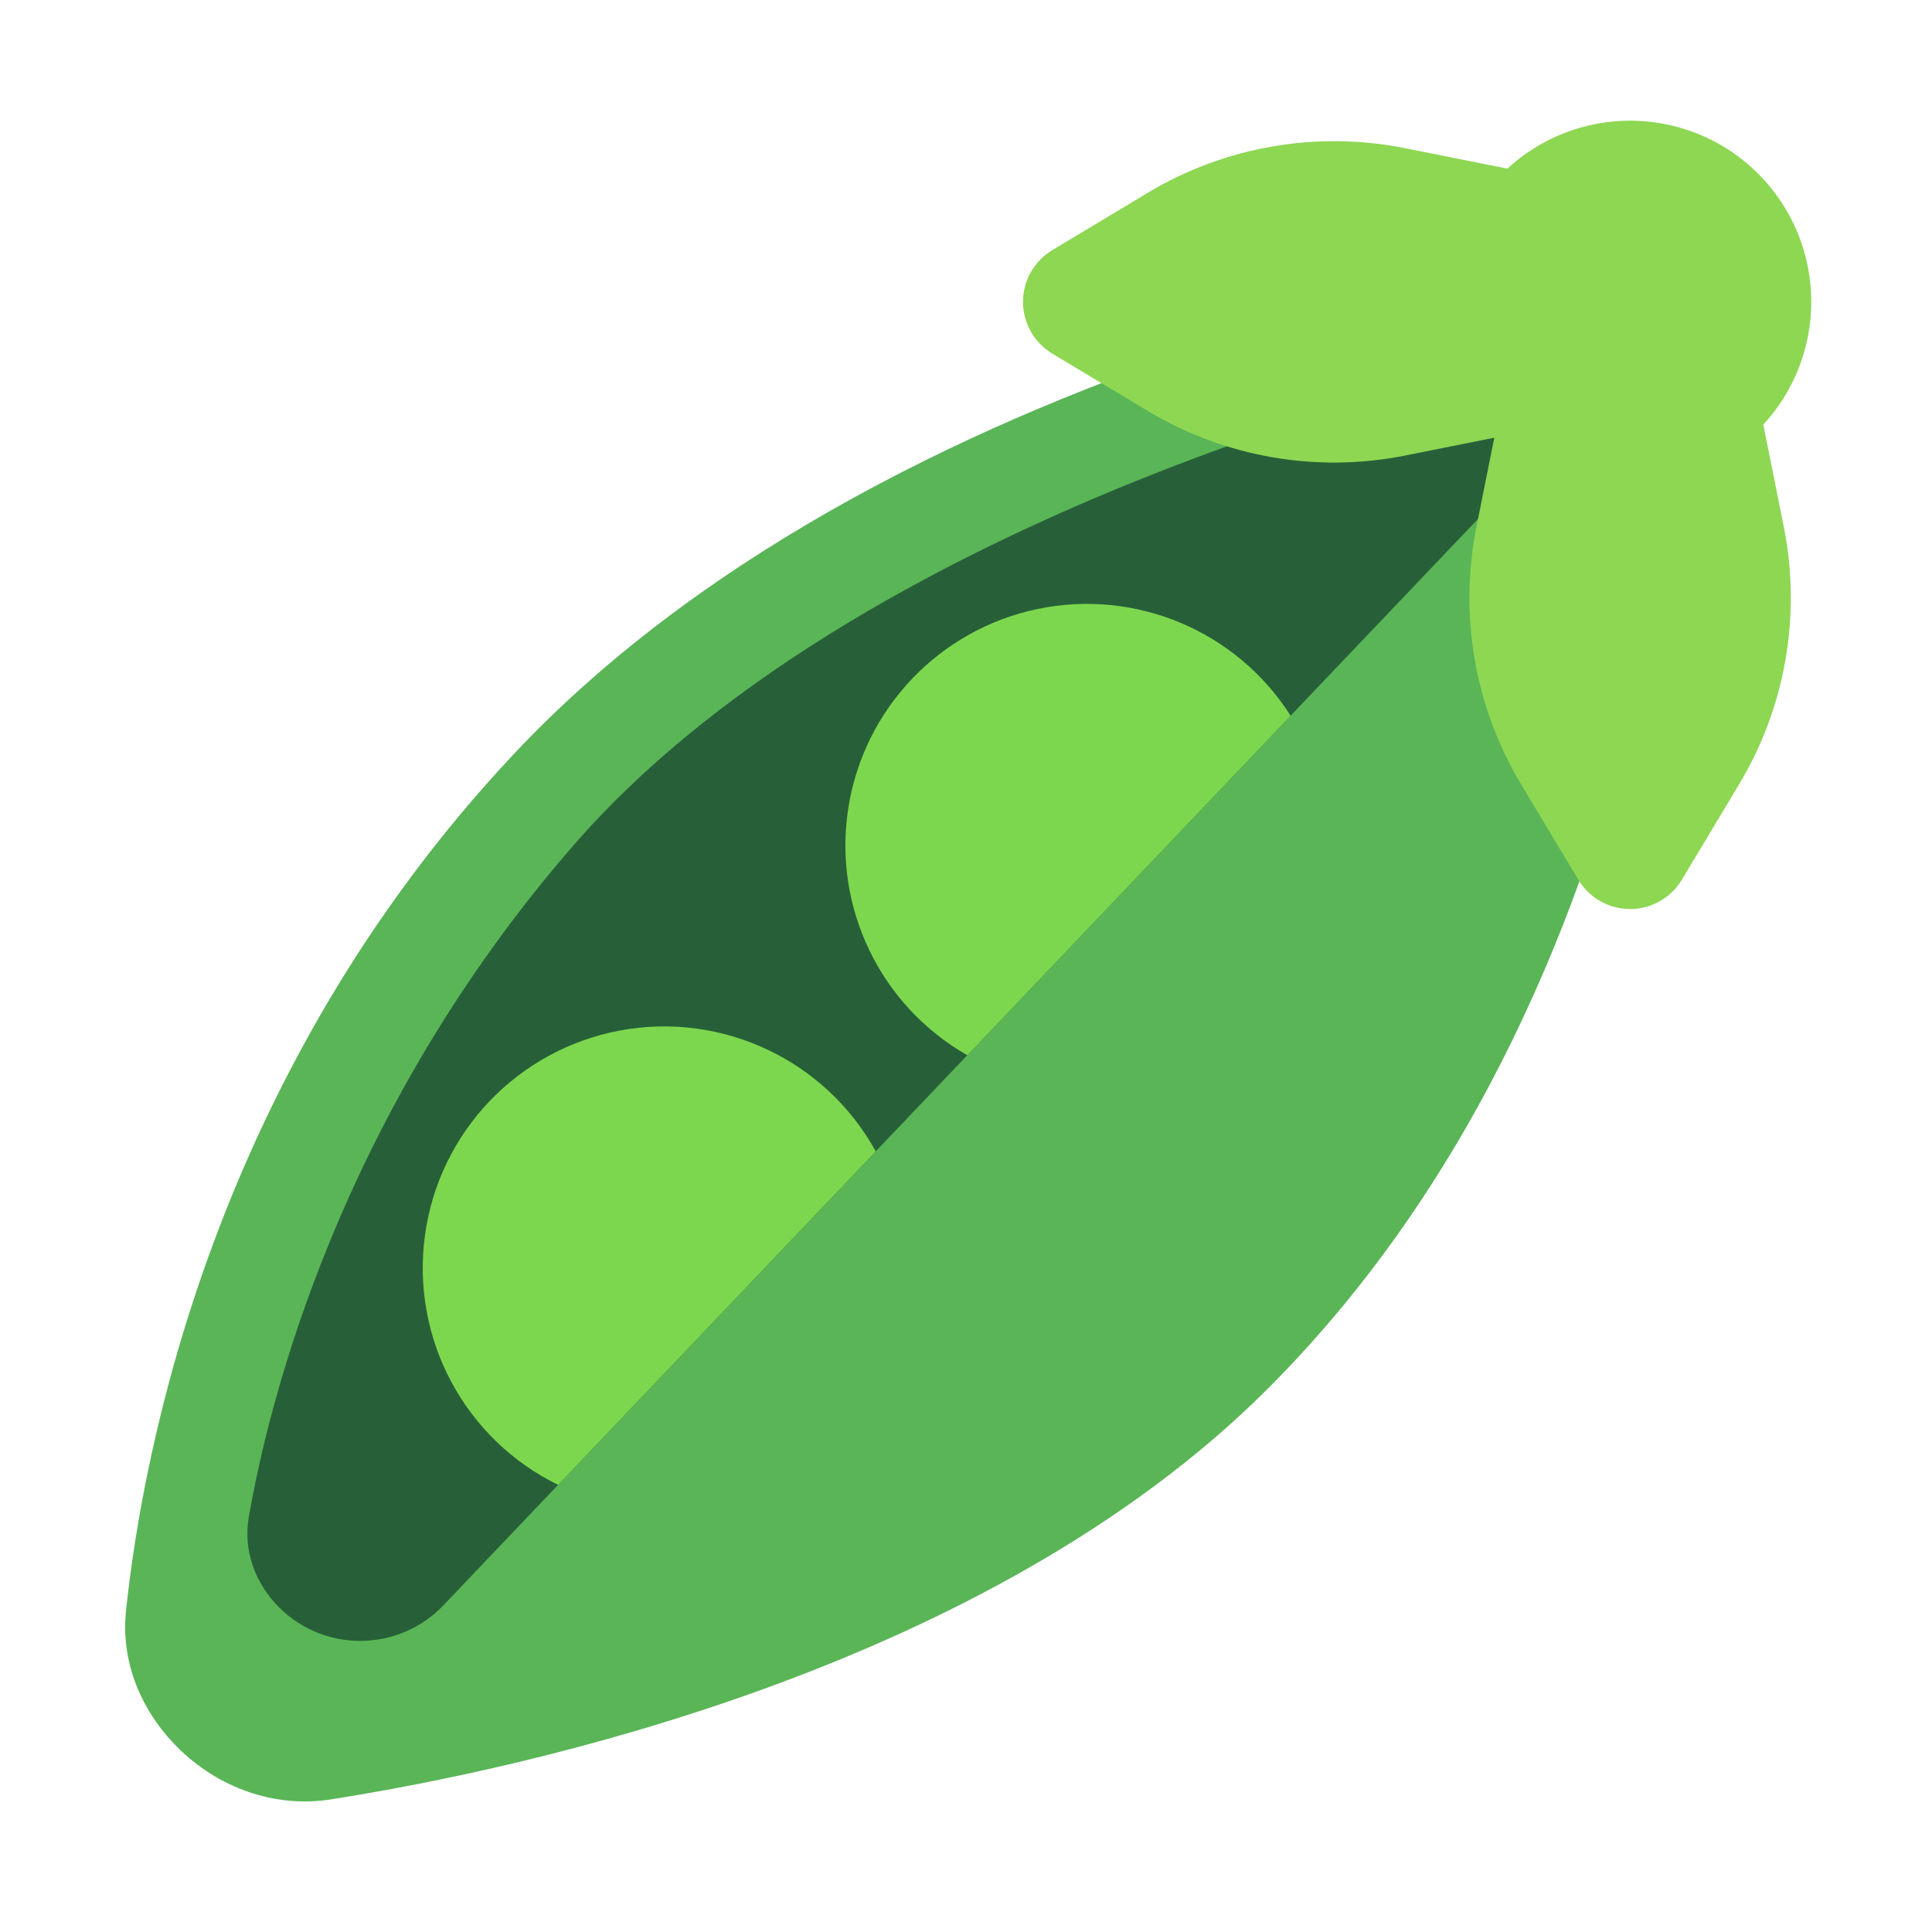
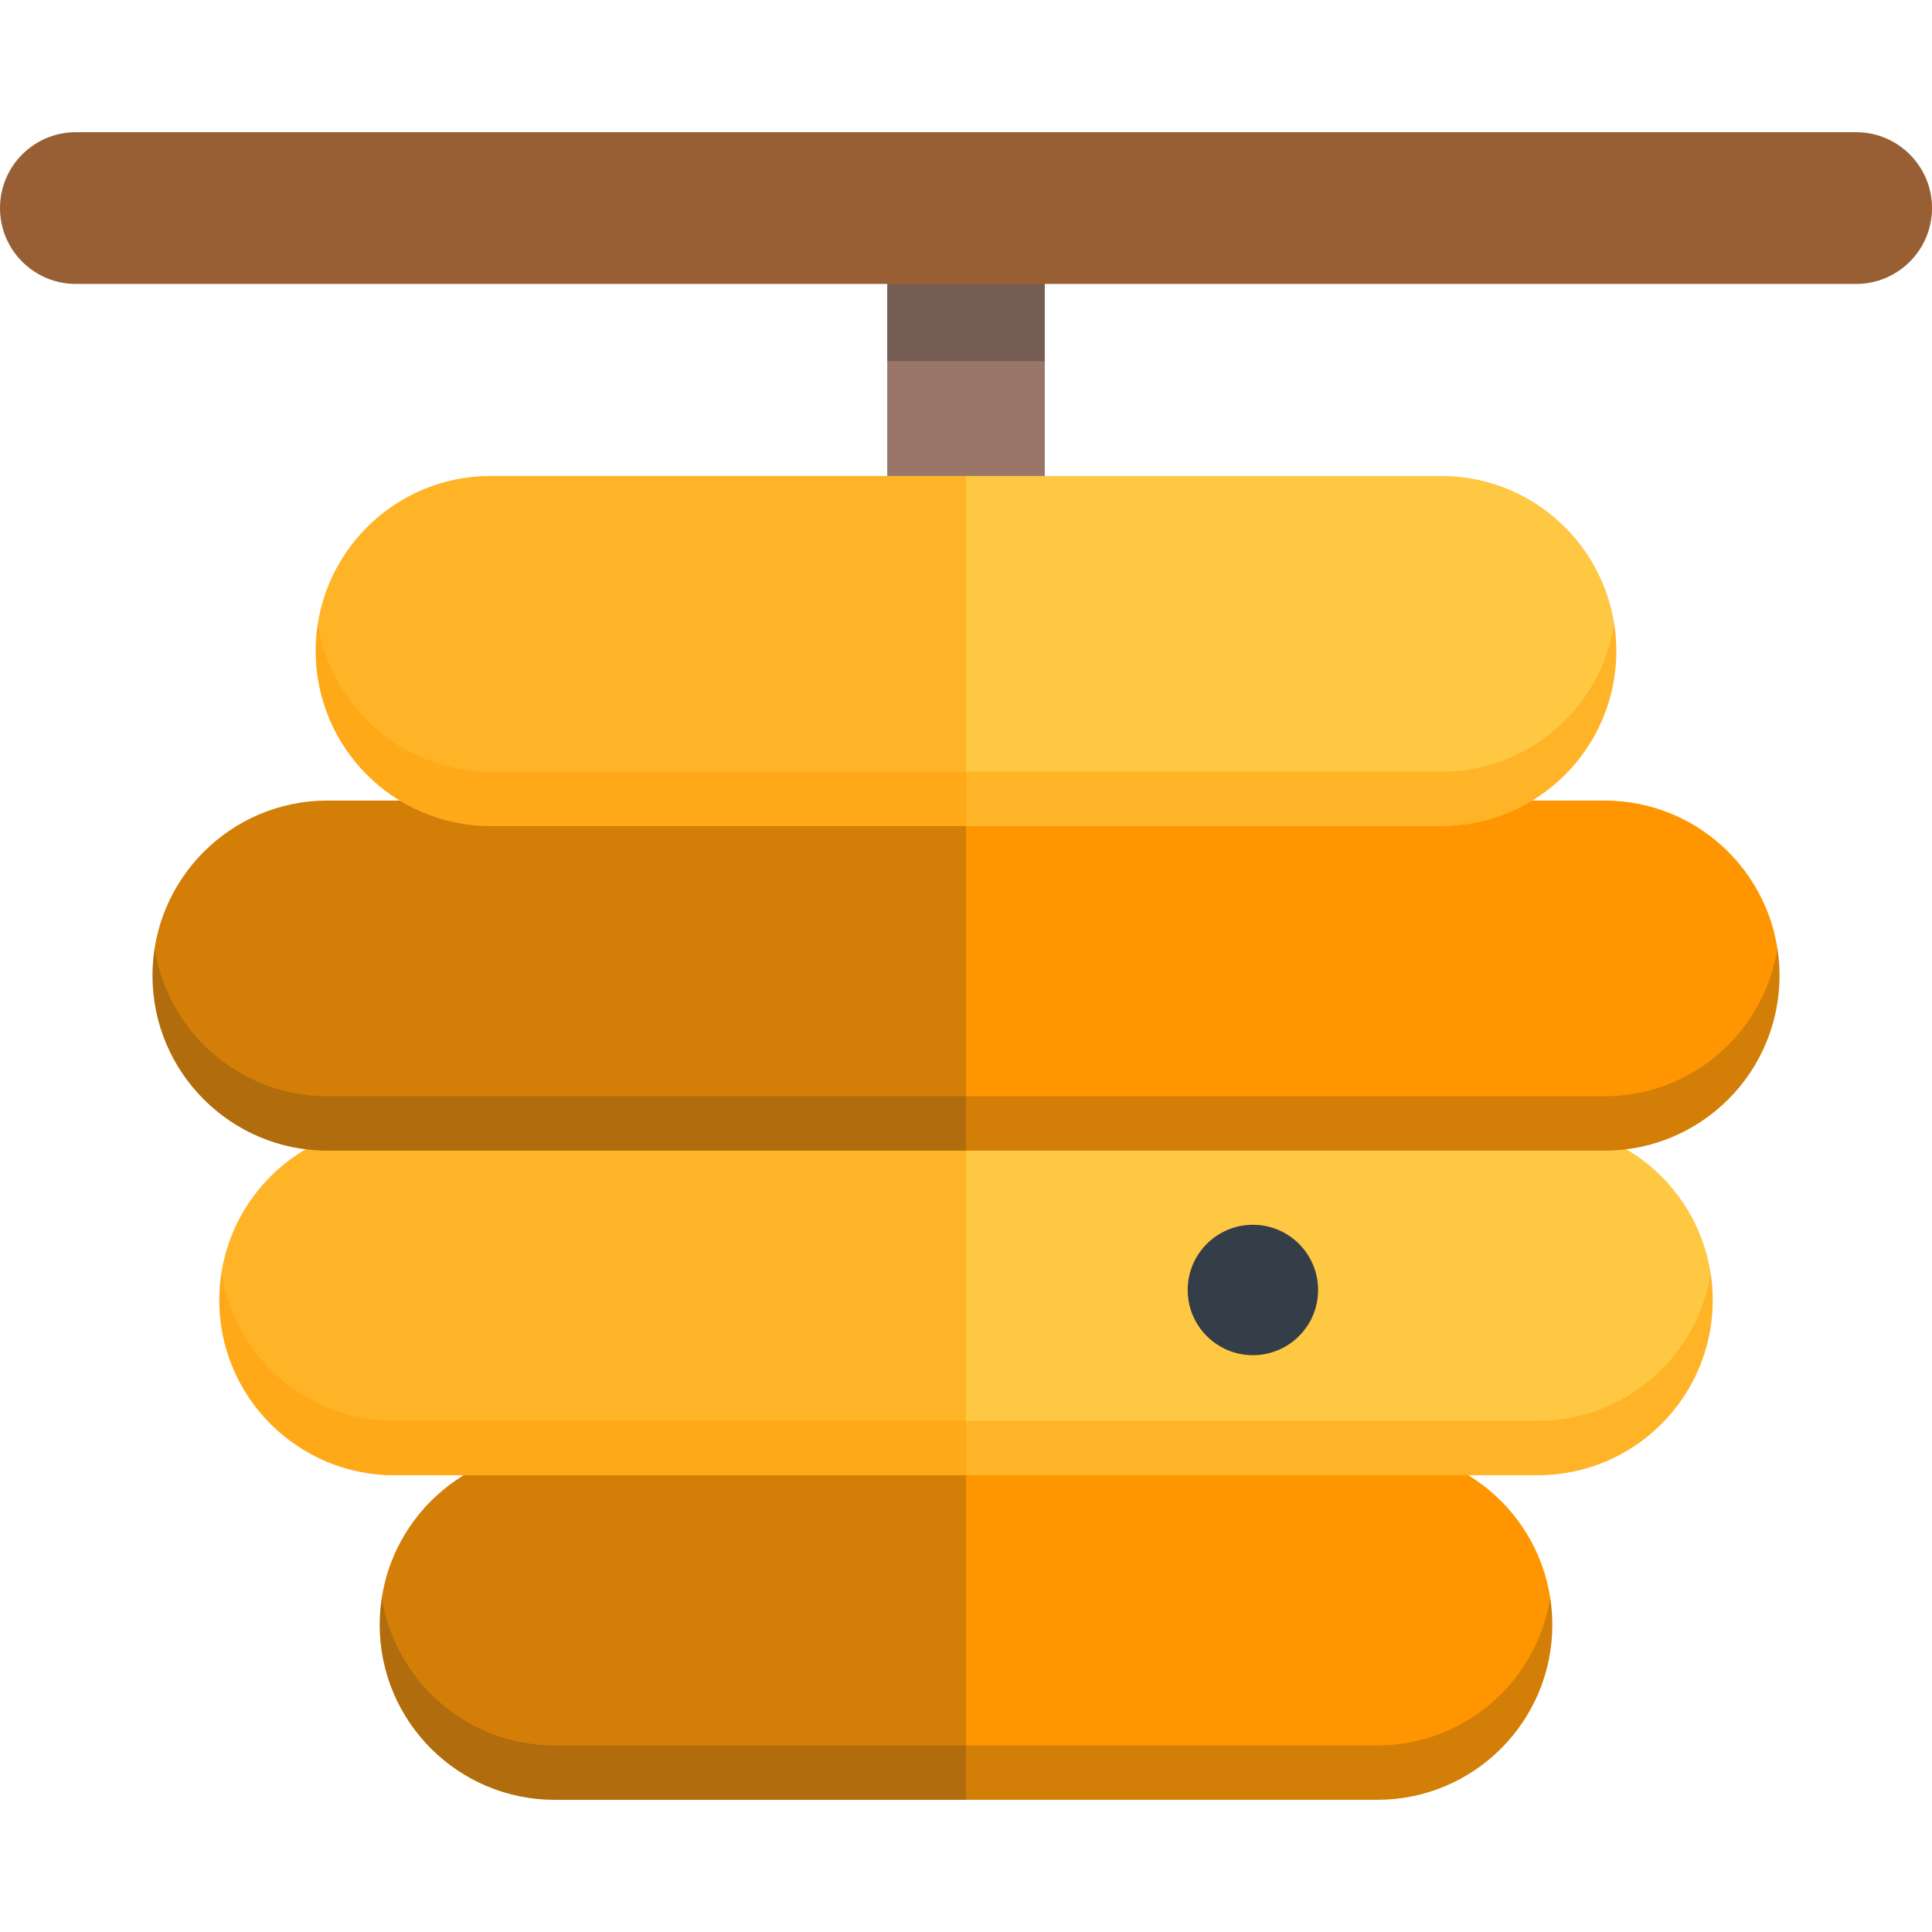
- <svg xmlns="http://www.w3.org/2000/svg" viewBox="0 0 32 32" width="32" height="32">
-   <g fill="none">
-     <path fill="#5AB557" d="M8.5 12.5c-4.953 5.282-6.132 11.512-6.413 14.18c-.089.846.25 1.658.851 2.259c.673.672 1.606 1.012 2.546.864C8.69 29.298 16.348 27.652 21 23c7-7 7-18 7-18l-1-1S15 5.567 8.5 12.5" />
-     <path fill="#276038" d="M9.5 14c-3.878 4.46-5.049 9.22-5.38 11.132c-.094.55.107 1.095.501 1.49c.756.755 1.986.74 2.724-.034L26 7l-1-1S14.5 8.25 9.5 14" />
-     <path fill="#8DD753" fill-rule="evenodd" d="M30 5a3 3 0 0 1-.794 2.033l.339 1.692a6 6 0 0 1-.739 4.264l-.949 1.582a1 1 0 0 1-1.715 0l-.949-1.582a6 6 0 0 1-.738-4.264l.295-1.475l-1.476.295a6 6 0 0 1-4.263-.738l-1.582-.95a1 1 0 0 1 0-1.714l1.582-.95a6 6 0 0 1 4.263-.738l1.693.338A3 3 0 0 1 30 5" clip-rule="evenodd" />
-     <path fill="#7DD74E" fill-rule="evenodd" d="M21.377 11.855a4 4 0 1 0-5.355 5.623zm-6.872 7.215a4 4 0 1 0-5.261 5.524z" clip-rule="evenodd" />
+ <svg xmlns="http://www.w3.org/2000/svg" version="1.1" id="Layer_1" viewBox="0 0 379.236 379.236" xml:space="preserve" width="512" height="512">
+   <g>
+     <g>
+       <g>
+         <rect x="174.158" y="40.843" style="fill:#997668;" width="30.925" height="66.389" />
+         <rect x="174.158" y="40.843" style="opacity:0.3;fill:#222222;" width="30.925" height="30.056" />
+       </g>
+     </g>
+     <g>
+       <g>
+         <path style="fill:#FF9500;" d="M270.346,284.571c18.977,0,34.357,15.383,34.357,34.357c0,18.975-15.381,34.357-34.357,34.357     H108.896c-18.975,0-34.357-15.383-34.357-34.357c0-18.975,15.383-34.357,34.357-34.357H270.346z" />
+         <path style="opacity:0.2;fill:#222222;" d="M304.289,313.596c-2.563,16.441-16.781,29.024-33.943,29.024H108.896     c-17.16,0-31.381-12.583-33.943-29.024c-0.271,1.738-0.414,3.519-0.414,5.333c0,18.975,15.383,34.357,34.357,34.357h161.449     c18.977,0,34.357-15.383,34.357-34.357C304.703,317.114,304.561,315.334,304.289,313.596z" />
+         <path style="opacity:0.2;fill:#222222;" d="M108.896,284.571c-18.975,0-34.357,15.383-34.357,34.357     c0,18.975,15.383,34.357,34.357,34.357h80.725v-68.715H108.896z" />
+       </g>
+       <g>
+         <path style="fill:#FFC843;" d="M301.834,220.857c18.977,0,34.357,15.382,34.357,34.356c0,18.976-15.381,34.357-34.357,34.357     H77.408c-18.975,0-34.357-15.382-34.357-34.357c0-18.975,15.383-34.356,34.357-34.356H301.834z" />
+         <path style="opacity:0.4;fill:#FF9500;" d="M335.777,249.881c-2.563,16.442-16.781,29.024-33.943,29.024H77.408     c-17.16,0-31.381-12.582-33.943-29.024c-0.271,1.738-0.414,3.519-0.414,5.333c0,18.976,15.383,34.357,34.357,34.357h224.426     c18.977,0,34.357-15.382,34.357-34.357C336.191,253.4,336.049,251.619,335.777,249.881z" />
+         <path style="opacity:0.4;fill:#FF9500;" d="M77.408,220.857c-18.975,0-34.357,15.382-34.357,34.356     c0,18.976,15.383,34.357,34.357,34.357h112.213v-68.714H77.408z" />
+       </g>
+       <circle style="fill:#333E48;" cx="245.933" cy="253.214" r="12.799" />
+       <g>
+         <path style="fill:#FF9500;" d="M314.946,157.143c18.977,0,34.357,15.383,34.357,34.357s-15.381,34.357-34.357,34.357H64.296     c-18.975,0-34.357-15.383-34.357-34.357s15.383-34.357,34.357-34.357H314.946z" />
+         <path style="opacity:0.2;fill:#222222;" d="M348.89,186.167c-2.563,16.441-16.781,29.024-33.943,29.024H64.296     c-17.16,0-31.381-12.583-33.943-29.024c-0.271,1.738-0.414,3.519-0.414,5.333c0,18.975,15.383,34.357,34.357,34.357h250.65     c18.977,0,34.357-15.383,34.357-34.357C349.304,189.686,349.161,187.905,348.89,186.167z" />
+         <path style="opacity:0.2;fill:#222222;" d="M64.296,157.143c-18.975,0-34.357,15.383-34.357,34.357s15.383,34.357,34.357,34.357     h125.325v-68.715H64.296z" />
+       </g>
+       <g>
+         <path style="fill:#FFC843;" d="M282.908,93.429c18.977,0,34.357,15.382,34.357,34.356c0,18.976-15.381,34.357-34.357,34.357     H96.334c-18.975,0-34.357-15.382-34.357-34.357c0-18.975,15.383-34.356,34.357-34.356H282.908z" />
+         <path style="opacity:0.4;fill:#FF9500;" d="M316.852,122.452c-2.563,16.442-16.781,29.024-33.943,29.024H96.334     c-17.16,0-31.381-12.582-33.943-29.024c-0.271,1.738-0.414,3.519-0.414,5.333c0,18.976,15.383,34.357,34.357,34.357h186.574     c18.977,0,34.357-15.382,34.357-34.357C317.266,125.971,317.123,124.19,316.852,122.452z" />
+         <path style="opacity:0.4;fill:#FF9500;" d="M96.334,93.429c-18.975,0-34.357,15.382-34.357,34.356     c0,18.976,15.383,34.357,34.357,34.357h93.287V93.429H96.334z" />
+       </g>
+     </g>
+     <path style="fill:#985F35;" d="M364.344,55.735H14.893C6.668,55.735,0,49.068,0,40.843C0,32.618,6.668,25.95,14.893,25.95h349.451   c8.225,0,14.893,6.668,14.893,14.893C379.236,49.068,372.568,55.735,364.344,55.735z" />
  </g>
</svg>
